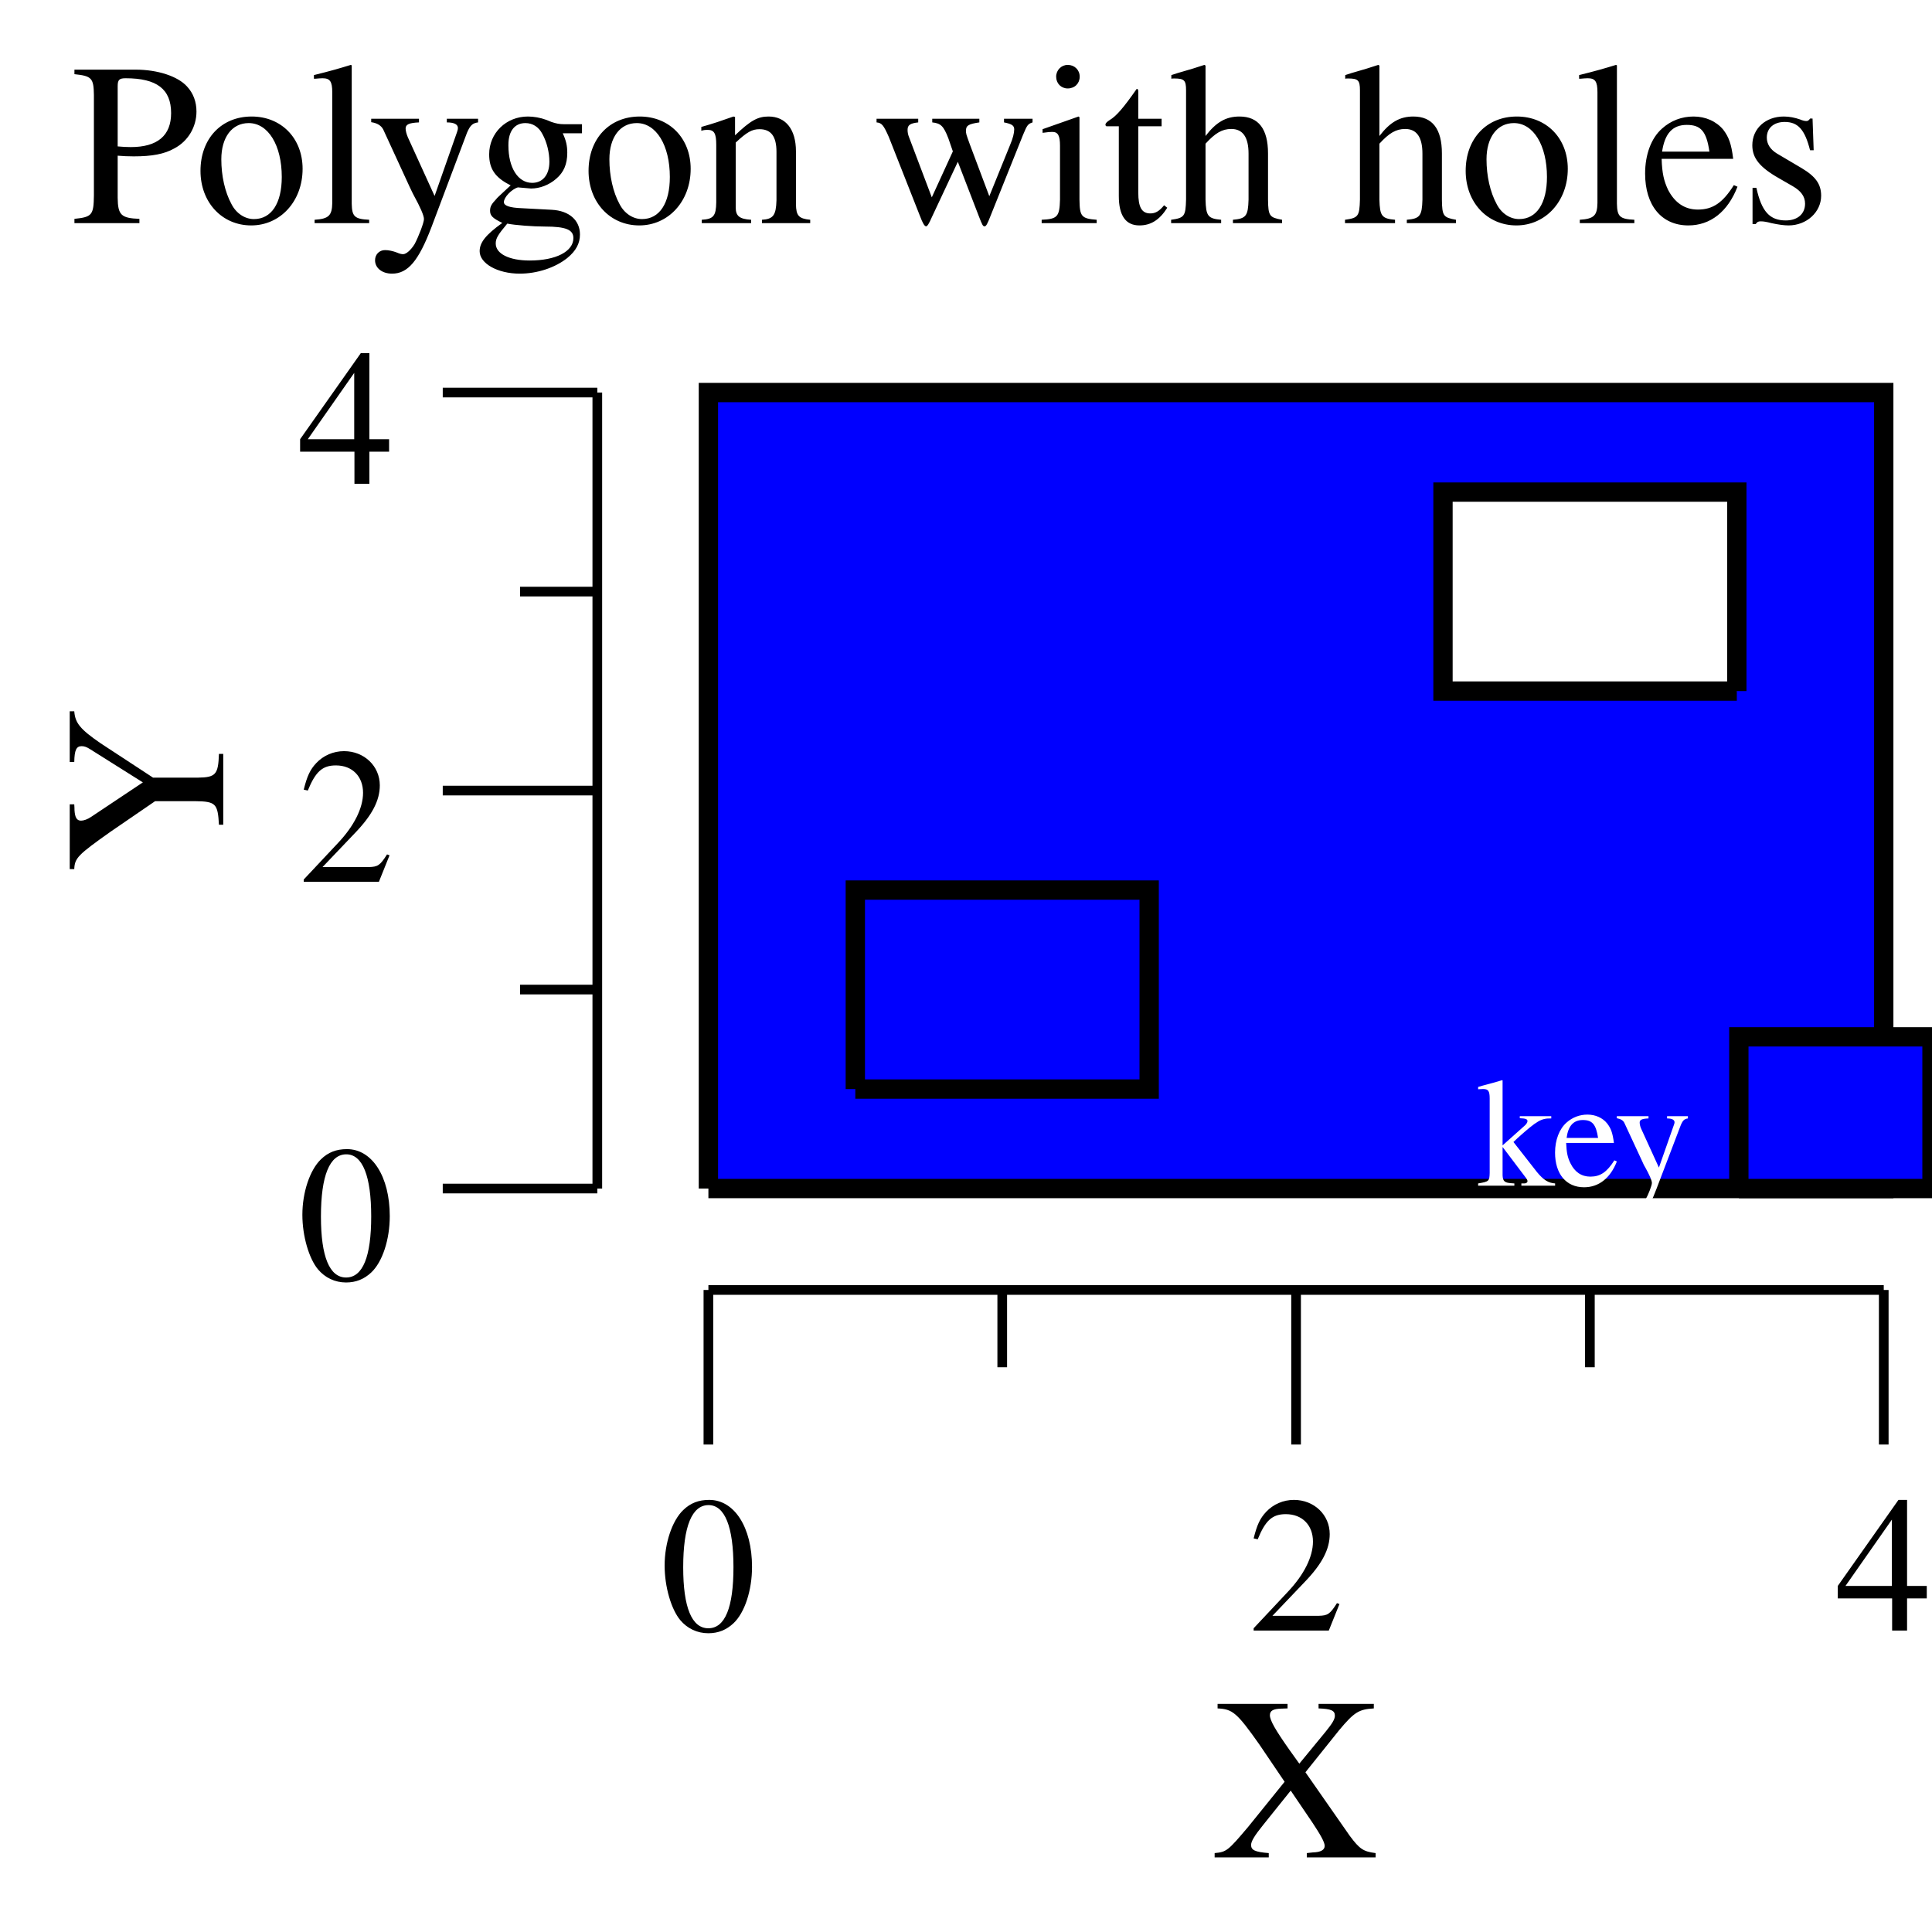
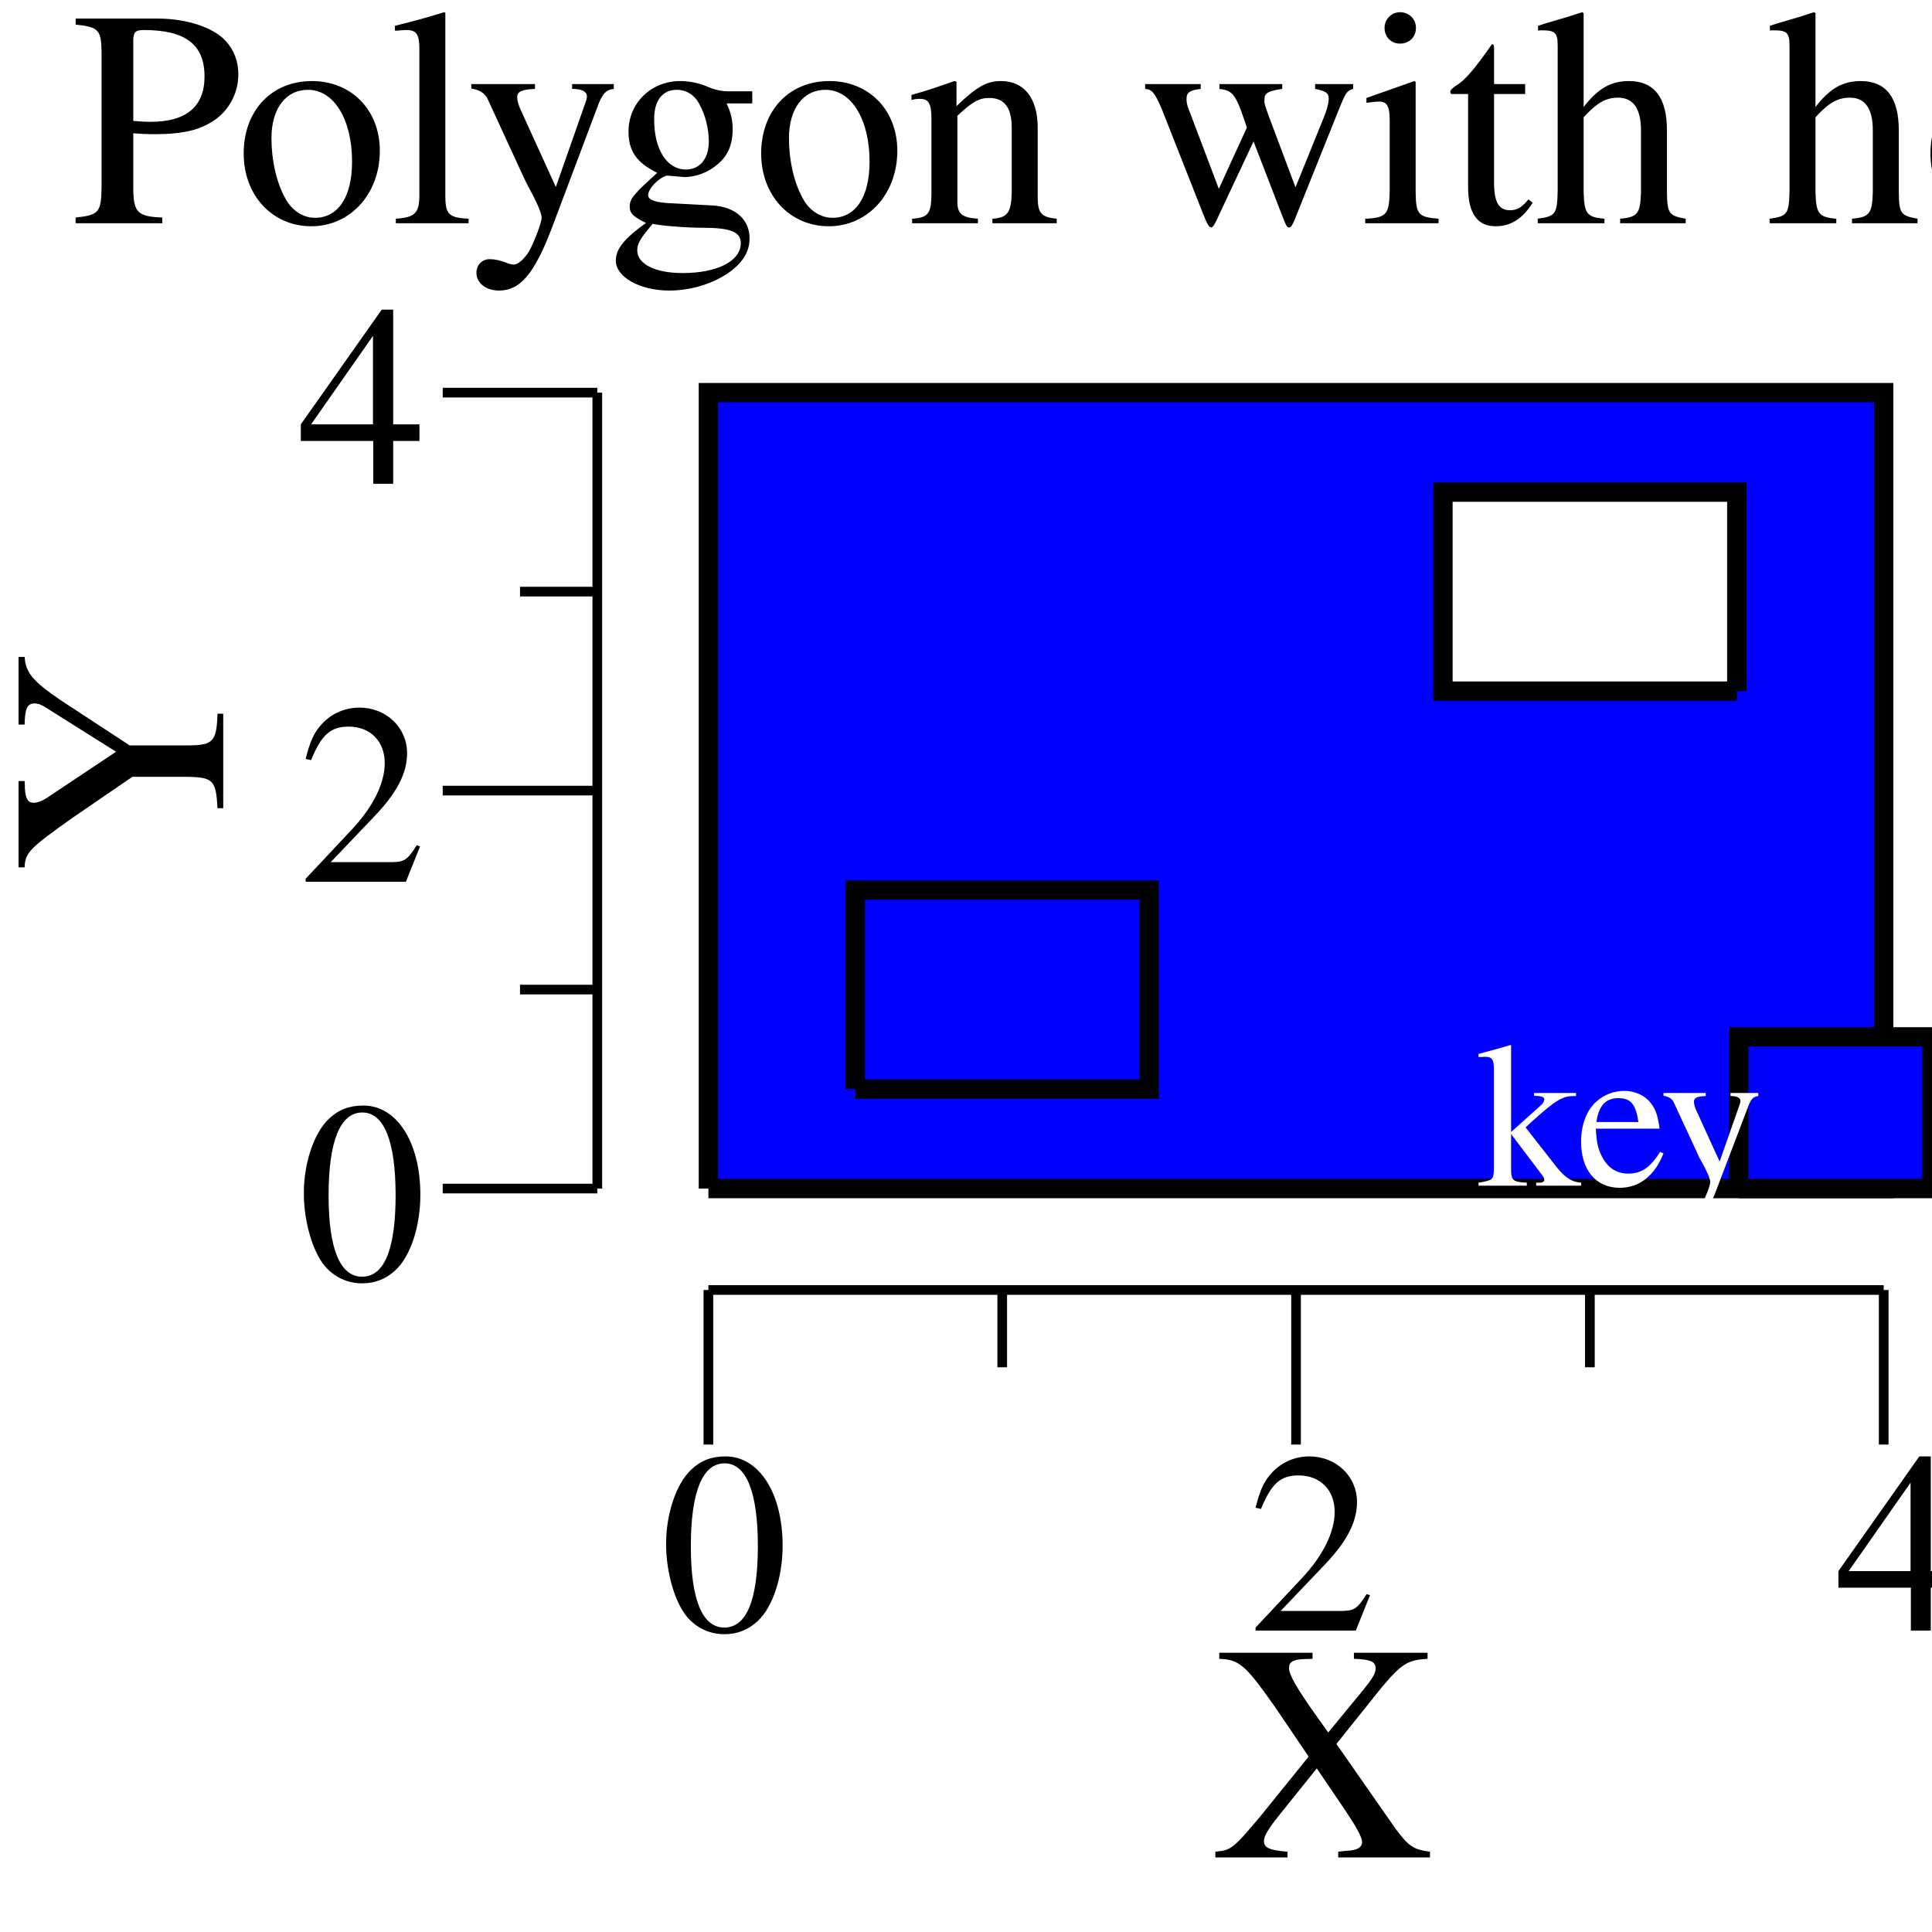
- <svg xmlns="http://www.w3.org/2000/svg" width="1.389in" height="1.389in" viewBox="0 0 133.33 133.33">
-   <g transform="scale(1, -1) translate(0, -133.33)">
-     <path d="M0,0L133.33,0L133.33,133.33L0,133.33Z" style="fill:#FFFFFF" />
-     <text x="4.885" y="-117.93" transform="scale(1, -1)" style="font-family:Times;font-weight:normal;font-style:normal;font-size:12pt">Polygon with holes</text>
-     <text x="83.667" y="-5.148" transform="scale(1, -1)" style="font-family:Times;font-weight:normal;font-style:normal;font-size:12pt">X</text>
-     <text x="45.555" y="-20.802" transform="scale(1, -1)" style="font-family:Times;font-weight:normal;font-style:normal;font-size:10pt">0</text>
-     <text x="86.111" y="-20.802" transform="scale(1, -1)" style="font-family:Times;font-weight:normal;font-style:normal;font-size:10pt">2</text>
-     <text x="126.67" y="-20.802" transform="scale(1, -1)" style="font-family:Times;font-weight:normal;font-style:normal;font-size:10pt">4</text>
-     <path d="M48.888,33.641L48.888,44.307" style="fill:none;stroke:#000000;stroke-width:0.667" />
-     <path d="M89.444,33.641L89.444,44.307" style="fill:none;stroke:#000000;stroke-width:0.667" />
-     <path d="M130,33.641L130,44.307" style="fill:none;stroke:#000000;stroke-width:0.667" />
-     <path d="M69.166,38.974L69.166,44.307" style="fill:none;stroke:#000000;stroke-width:0.667" />
-     <path d="M109.72,38.974L109.72,44.307" style="fill:none;stroke:#000000;stroke-width:0.667" />
-     <path d="M48.888,44.307L130,44.307" style="fill:none;stroke:#000000;stroke-width:0.667" />
+ <svg xmlns="http://www.w3.org/2000/svg" width="100pt" height="100pt" viewBox="0 0 100 100">
+   <g transform="scale(1, -1) translate(0, -100)">
+     <path d="M0,0L100,0L100,100L0,100Z" style="fill:#FFFFFF" />
+     <text x="3.664" y="-88.445" transform="scale(1, -1)" style="font-family:Times;font-weight:normal;font-style:normal;font-size:12pt">Polygon with holes</text>
+     <text x="62.75" y="-3.861" transform="scale(1, -1)" style="font-family:Times;font-weight:normal;font-style:normal;font-size:12pt">X</text>
+     <text x="34.166" y="-15.602" transform="scale(1, -1)" style="font-family:Times;font-weight:normal;font-style:normal;font-size:10pt">0</text>
+     <text x="64.583" y="-15.602" transform="scale(1, -1)" style="font-family:Times;font-weight:normal;font-style:normal;font-size:10pt">2</text>
+     <text x="95" y="-15.602" transform="scale(1, -1)" style="font-family:Times;font-weight:normal;font-style:normal;font-size:10pt">4</text>
+     <path d="M36.666,25.23L36.666,33.23" style="fill:none;stroke:#000000;stroke-width:0.5" />
+     <path d="M67.083,25.23L67.083,33.23" style="fill:none;stroke:#000000;stroke-width:0.5" />
+     <path d="M97.5,25.23L97.5,33.23" style="fill:none;stroke:#000000;stroke-width:0.5" />
+     <path d="M51.875,29.23L51.875,33.23" style="fill:none;stroke:#000000;stroke-width:0.5" />
+     <path d="M82.292,29.23L82.292,33.23" style="fill:none;stroke:#000000;stroke-width:0.5" />
+     <path d="M36.666,33.23L97.5,33.23" style="fill:none;stroke:#000000;stroke-width:0.5" />
    <g transform="rotate(90)">
-       <text x="72.994" y="15.406" transform="scale(1, -1)" style="font-family:Times;font-weight:normal;font-style:normal;font-size:12pt">Y</text>
+       <text x="54.746" y="11.555" transform="scale(1, -1)" style="font-family:Times;font-weight:normal;font-style:normal;font-size:12pt">Y</text>
    </g>
-     <text x="20.555" y="-45.012" transform="scale(1, -1)" style="font-family:Times;font-weight:normal;font-style:normal;font-size:10pt">0</text>
-     <text x="20.555" y="-72.476" transform="scale(1, -1)" style="font-family:Times;font-weight:normal;font-style:normal;font-size:10pt">2</text>
-     <text x="20.555" y="-99.94" transform="scale(1, -1)" style="font-family:Times;font-weight:normal;font-style:normal;font-size:10pt">4</text>
-     <path d="M30.555,51.307L41.221,51.307" style="fill:none;stroke:#000000;stroke-width:0.667" />
-     <path d="M30.555,78.771L41.221,78.771" style="fill:none;stroke:#000000;stroke-width:0.667" />
-     <path d="M30.555,106.24L41.221,106.24" style="fill:none;stroke:#000000;stroke-width:0.667" />
-     <path d="M35.888,65.039L41.221,65.039" style="fill:none;stroke:#000000;stroke-width:0.667" />
-     <path d="M35.888,92.504L41.221,92.504" style="fill:none;stroke:#000000;stroke-width:0.667" />
-     <path d="M41.221,51.307L41.221,106.24" style="fill:none;stroke:#000000;stroke-width:0.667" />
-     <path d="M48.888,51.307L48.888,51.307L130,51.307L130,106.24L48.888,106.24ZM59.027,58.173L59.027,58.173L79.305,58.173L79.305,71.905L59.027,71.905ZM119.86,85.638L119.86,85.638L99.583,85.638L99.583,99.37L119.86,99.37Z" style="fill:#0000FF" />
-     <path d="M48.888,51.307L130,51.307L130,106.24L48.888,106.24L48.888,51.307" style="fill:none;stroke:#000000;stroke-width:1.333" />
-     <path d="M59.027,58.173L79.305,58.173L79.305,71.905L59.027,71.905L59.027,58.173" style="fill:none;stroke:#000000;stroke-width:1.333" />
-     <path d="M119.86,85.638L99.583,85.638L99.583,99.37L119.86,99.37L119.86,85.638" style="fill:none;stroke:#000000;stroke-width:1.333" />
-     <path d="M120,51.307L120,61.776L133.33,61.776L133.33,51.307Z" style="fill:#0000FF" />
-     <path d="M120,51.307L120,61.776L133.33,61.776L133.33,51.307L120,51.307" style="fill:none;stroke:#000000;stroke-width:1.333" />
-     <text x="101.93" y="-51.505" transform="scale(1, -1)" style="font-family:Times;font-weight:normal;font-style:normal;font-size:8pt;fill:#FFFFFF">key</text>
+     <text x="15.416" y="-33.759" transform="scale(1, -1)" style="font-family:Times;font-weight:normal;font-style:normal;font-size:10pt">0</text>
+     <text x="15.416" y="-54.357" transform="scale(1, -1)" style="font-family:Times;font-weight:normal;font-style:normal;font-size:10pt">2</text>
+     <text x="15.416" y="-74.955" transform="scale(1, -1)" style="font-family:Times;font-weight:normal;font-style:normal;font-size:10pt">4</text>
+     <path d="M22.916,38.48L30.916,38.48" style="fill:none;stroke:#000000;stroke-width:0.5" />
+     <path d="M22.916,59.079L30.916,59.079" style="fill:none;stroke:#000000;stroke-width:0.5" />
+     <path d="M22.916,79.677L30.916,79.677" style="fill:none;stroke:#000000;stroke-width:0.5" />
+     <path d="M26.916,48.78L30.916,48.78" style="fill:none;stroke:#000000;stroke-width:0.5" />
+     <path d="M26.916,69.378L30.916,69.378" style="fill:none;stroke:#000000;stroke-width:0.5" />
+     <path d="M30.916,38.48L30.916,79.677" style="fill:none;stroke:#000000;stroke-width:0.5" />
+     <path d="M36.666,38.48L36.666,38.48L97.5,38.48L97.5,79.677L36.666,79.677ZM44.27,43.63L44.27,43.63L59.479,43.63L59.479,53.929L44.27,53.929ZM89.896,64.228L89.896,64.228L74.687,64.228L74.687,74.527L89.896,74.527Z" style="fill:#0000FF" />
+     <path d="M36.666,38.48L97.5,38.48L97.5,79.677L36.666,79.677L36.666,38.48" style="fill:none;stroke:#000000" />
+     <path d="M44.27,43.63L59.479,43.63L59.479,53.929L44.27,53.929L44.27,43.63" style="fill:none;stroke:#000000" />
+     <path d="M89.896,64.228L74.687,64.228L74.687,74.527L89.896,74.527L89.896,64.228" style="fill:none;stroke:#000000" />
+     <path d="M90,38.48L90,46.332L100,46.332L100,38.48Z" style="fill:#0000FF" />
+     <path d="M90,38.48L90,46.332L100,46.332L100,38.48L90,38.48" style="fill:none;stroke:#000000" />
+     <text x="76.449" y="-38.629" transform="scale(1, -1)" style="font-family:Times;font-weight:normal;font-style:normal;font-size:8pt;fill:#FFFFFF">key</text>
  </g>
</svg>
